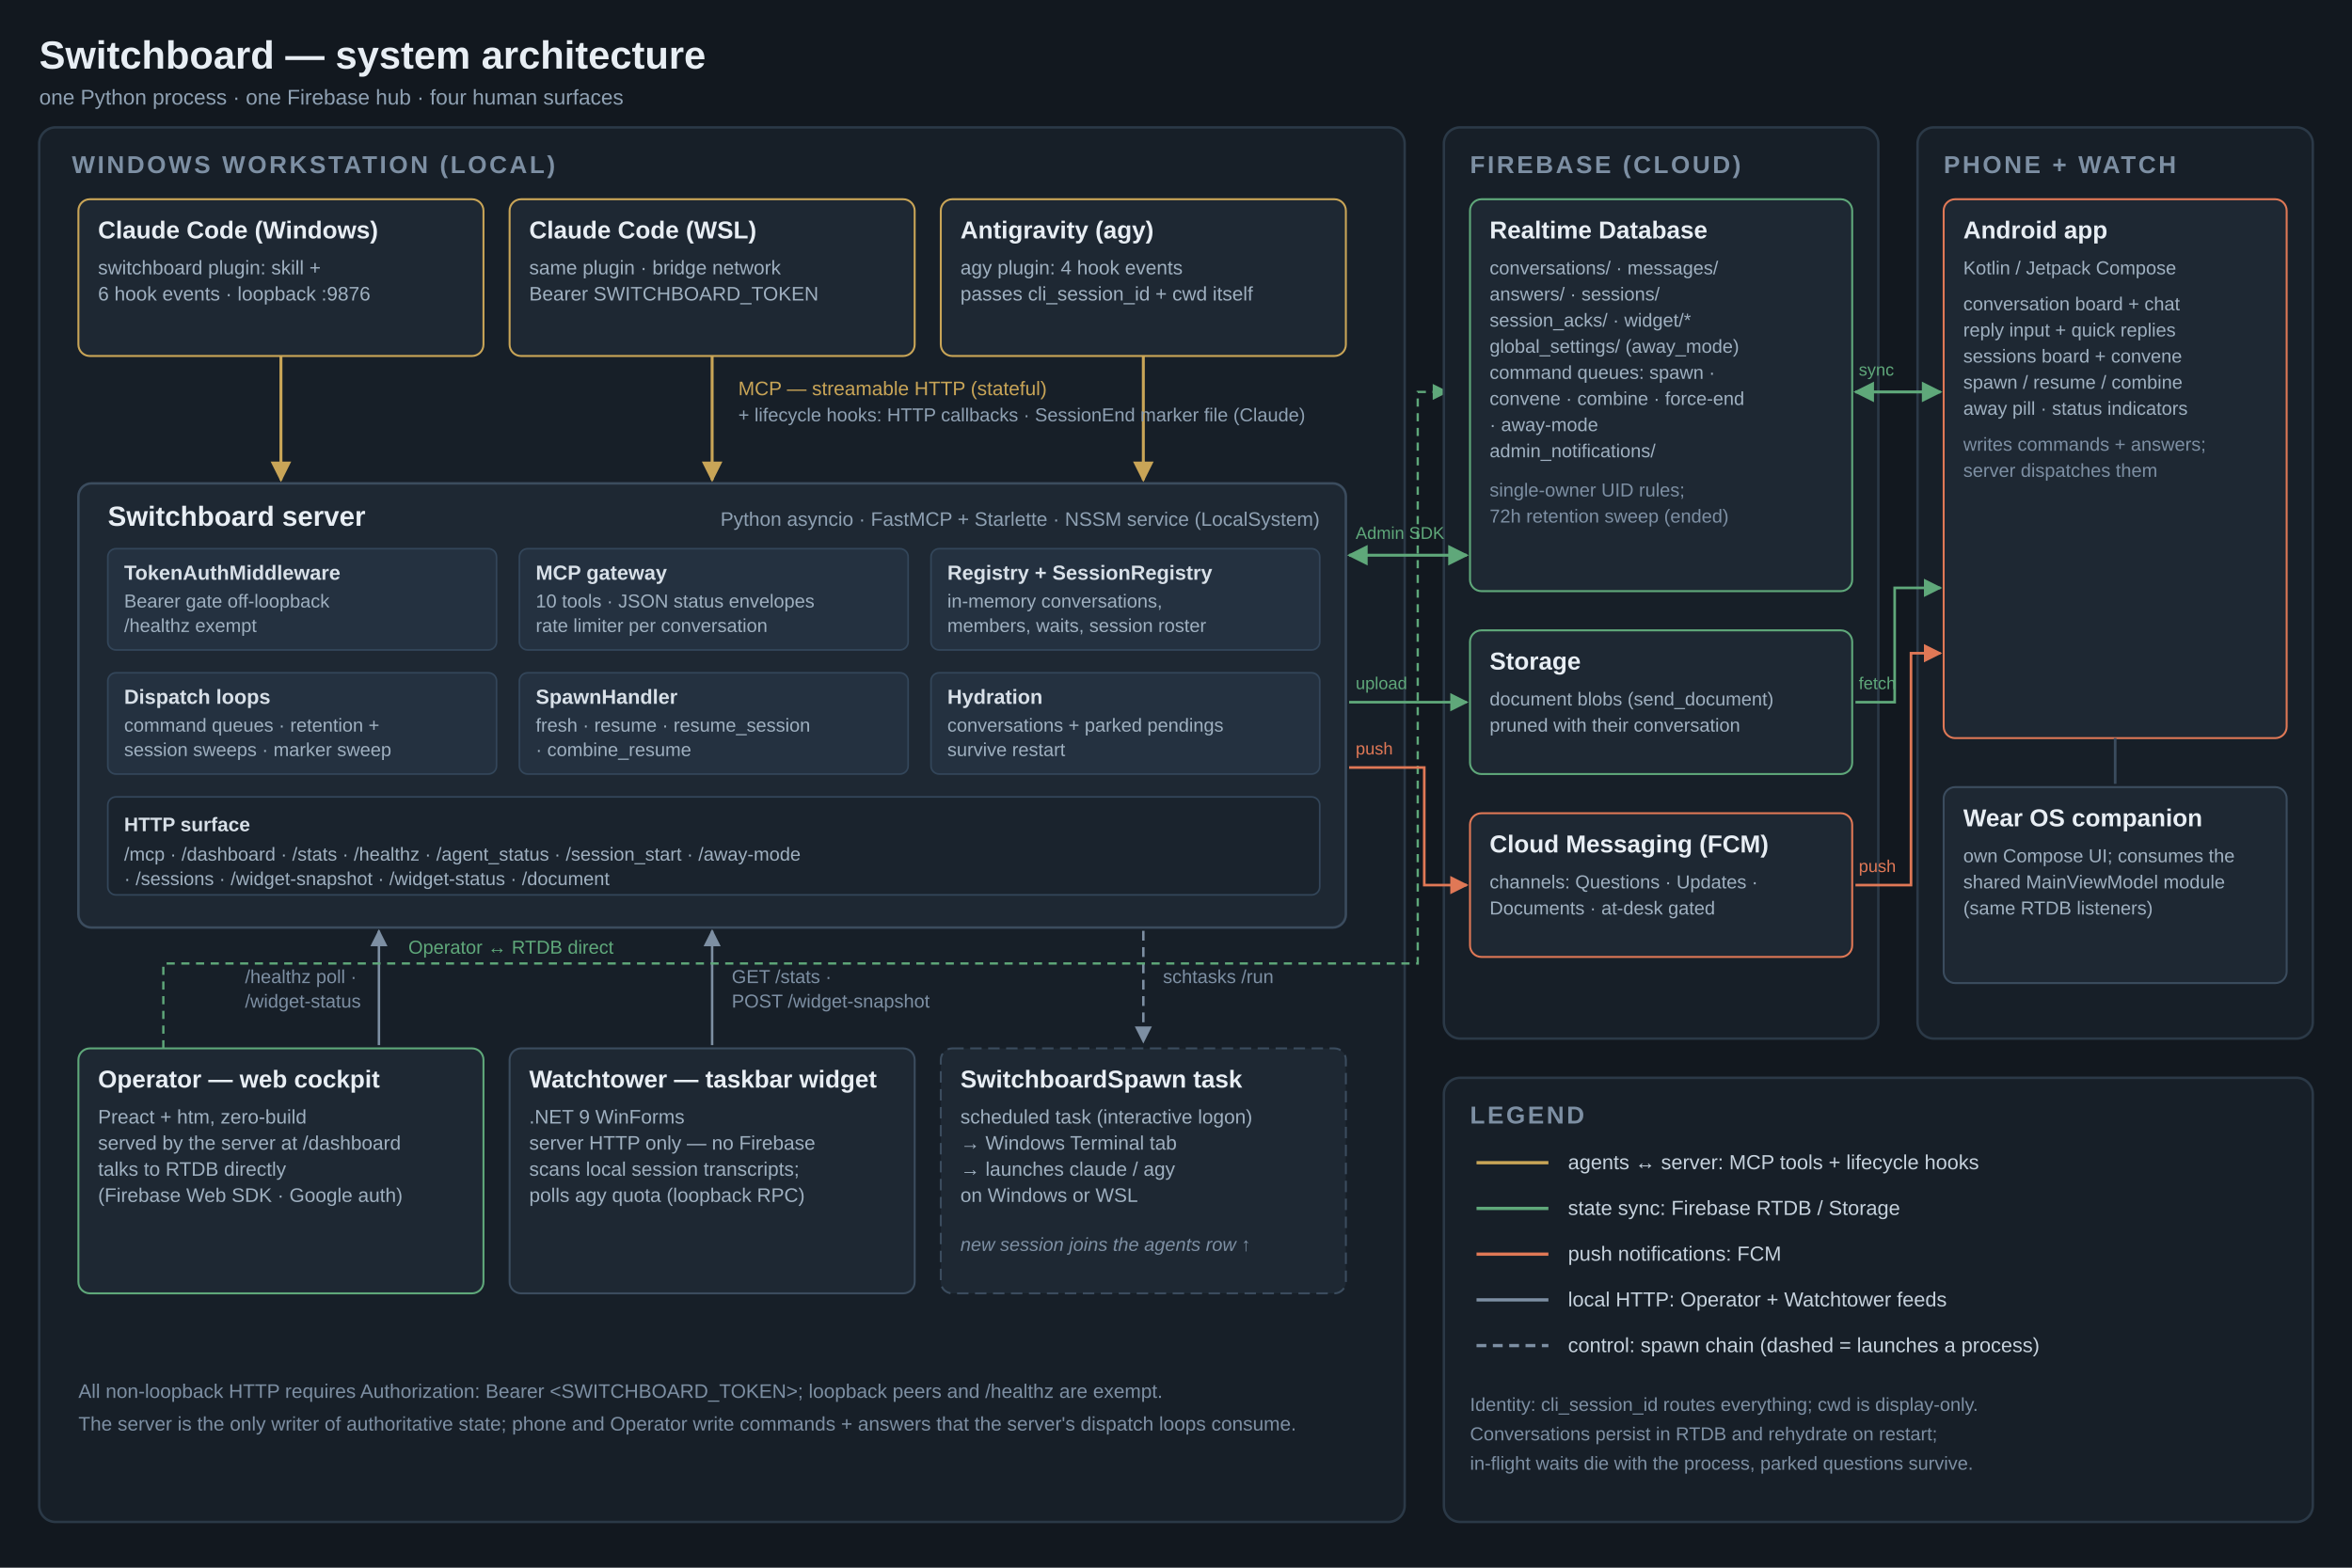
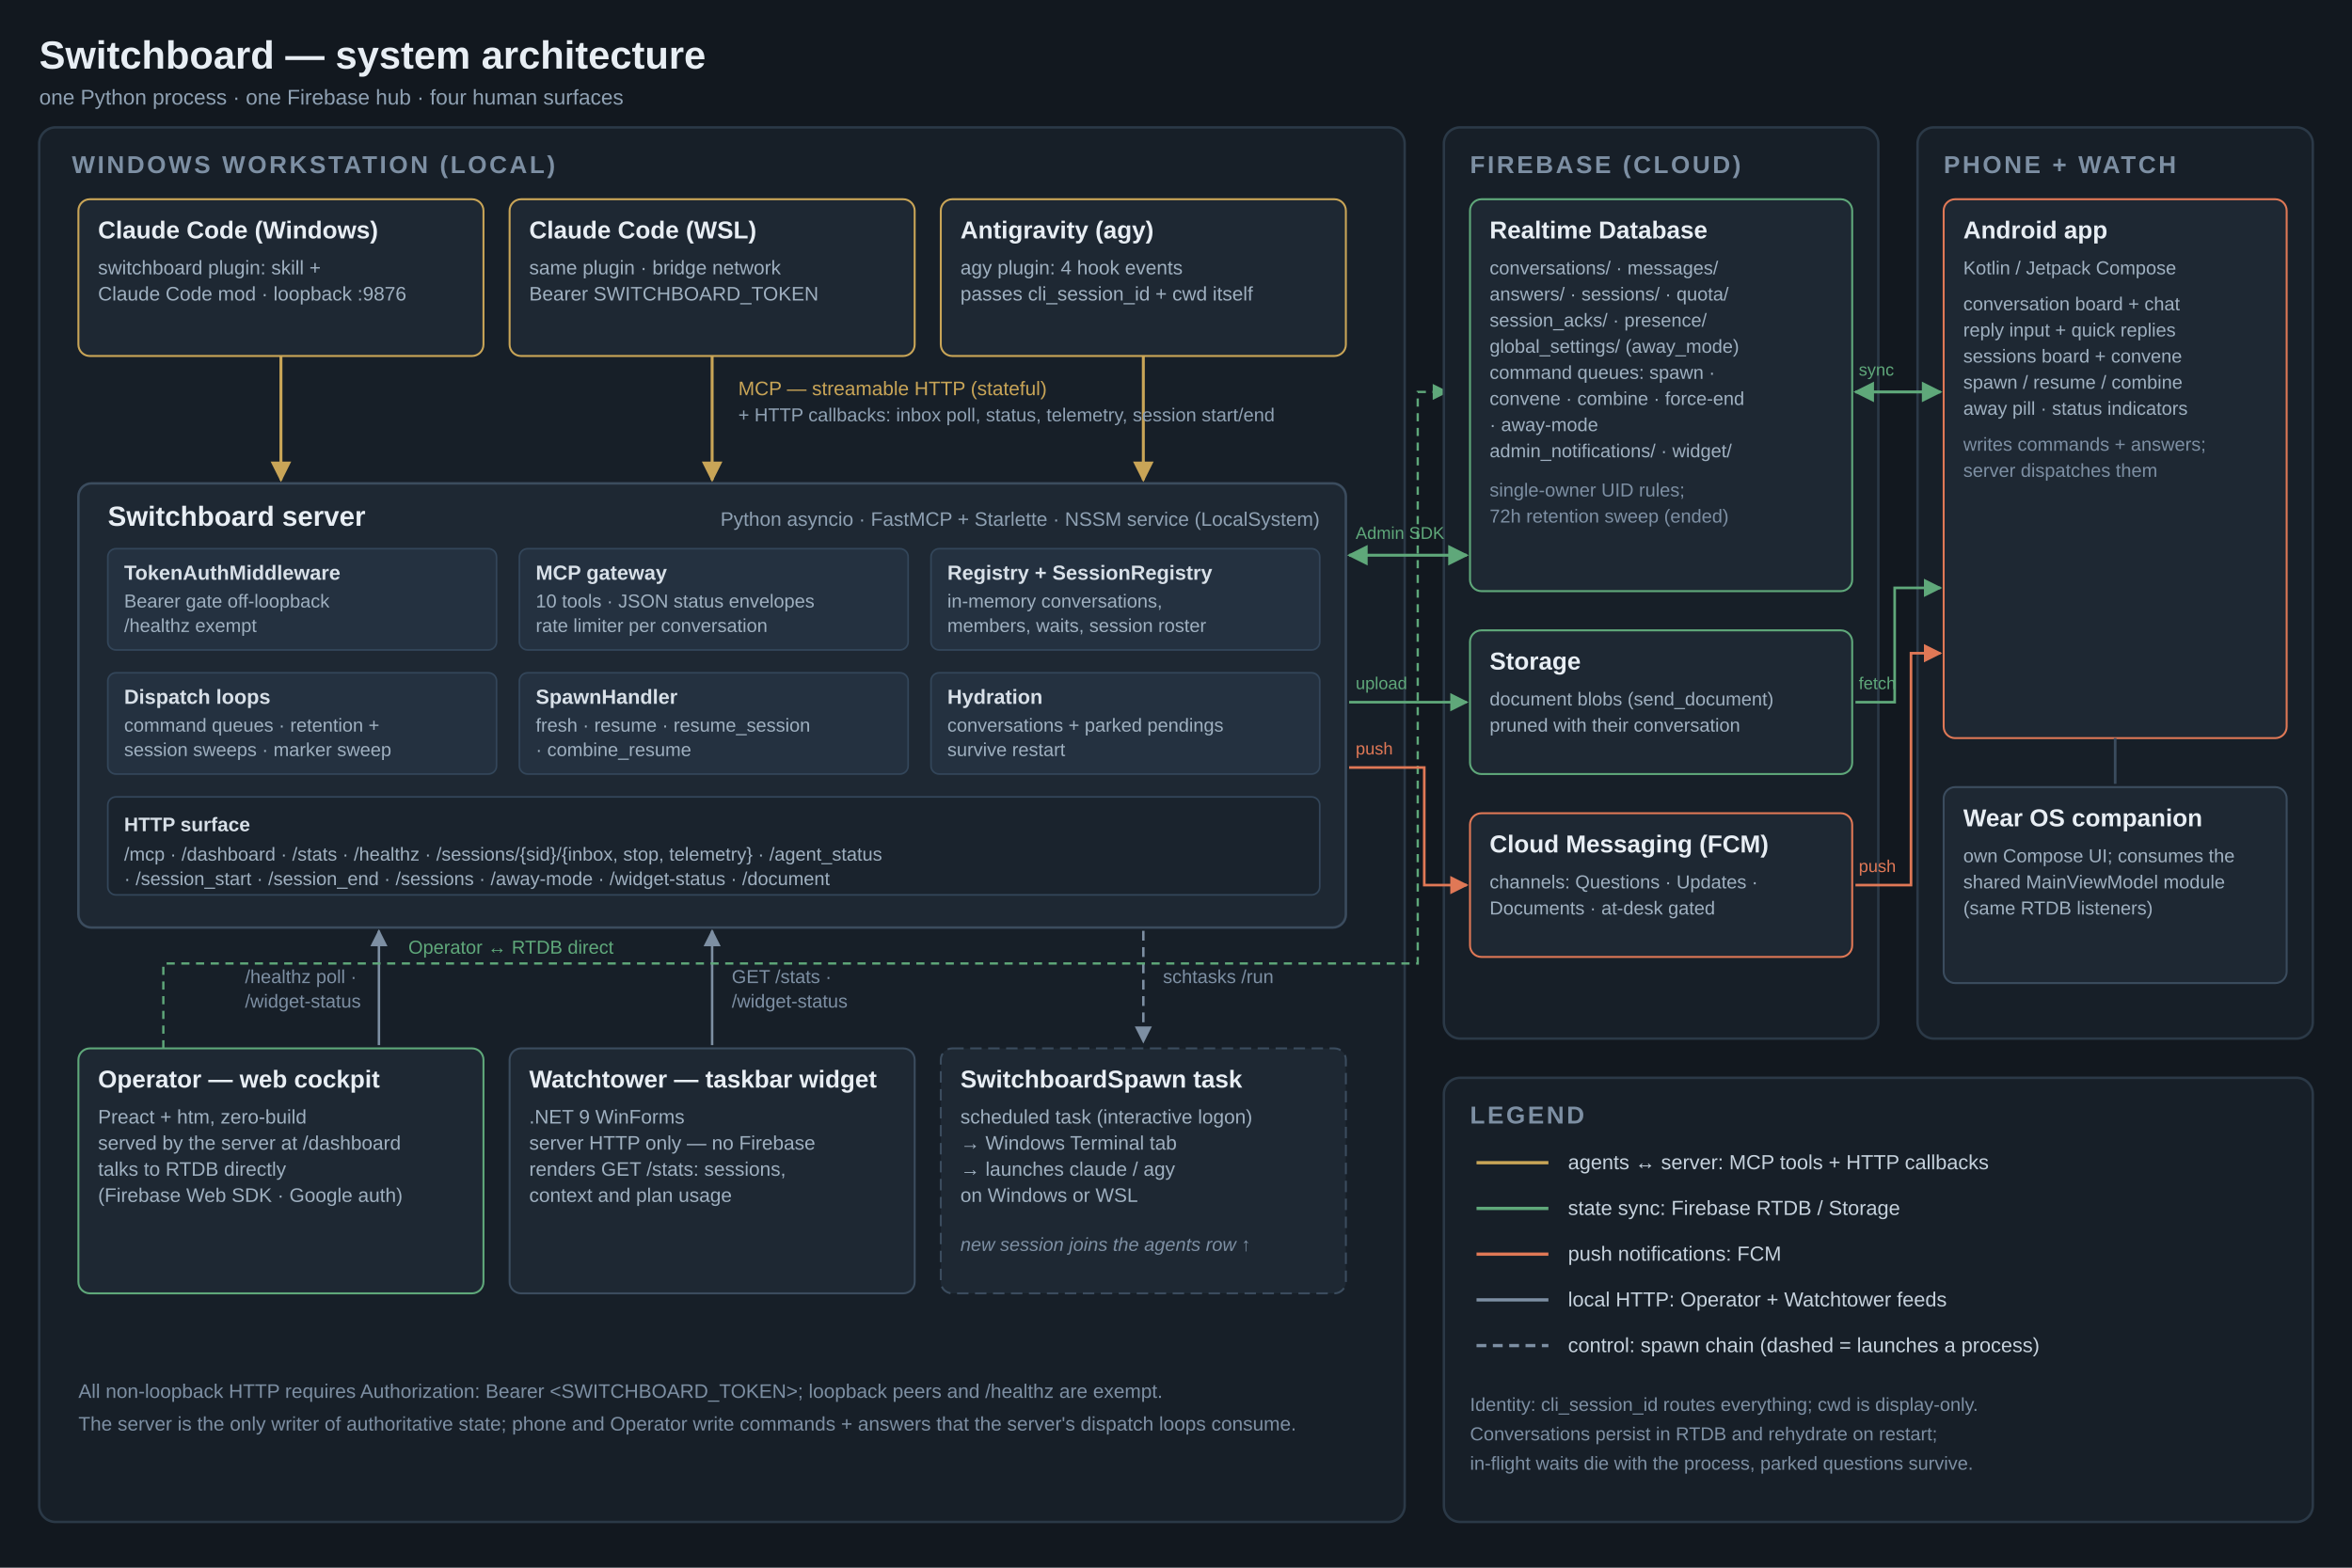
<svg xmlns="http://www.w3.org/2000/svg" viewBox="0 0 1440 960" font-family="'Segoe UI', 'Helvetica Neue', Arial, sans-serif">
  <defs>
    <marker id="arrBrass" viewBox="0 0 10 10" refX="9" refY="5" markerWidth="7" markerHeight="7" orient="auto-start-reverse">
      <path d="M0,0 L10,5 L0,10 z" fill="#c9a557" />
    </marker>
    <marker id="arrJade" viewBox="0 0 10 10" refX="9" refY="5" markerWidth="7" markerHeight="7" orient="auto-start-reverse">
      <path d="M0,0 L10,5 L0,10 z" fill="#5fa87a" />
    </marker>
    <marker id="arrCoral" viewBox="0 0 10 10" refX="9" refY="5" markerWidth="7" markerHeight="7" orient="auto-start-reverse">
      <path d="M0,0 L10,5 L0,10 z" fill="#e07856" />
    </marker>
    <marker id="arrGray" viewBox="0 0 10 10" refX="9" refY="5" markerWidth="7" markerHeight="7" orient="auto-start-reverse">
      <path d="M0,0 L10,5 L0,10 z" fill="#7d8fa3" />
    </marker>
  </defs>
  <rect x="0" y="0" width="1440" height="960" fill="#12181f" />
  <text x="24" y="42" font-size="24" font-weight="600" fill="#e8eef4">Switchboard — system architecture</text>
  <text x="24" y="64" font-size="13" fill="#8fa1b3">one Python process · one Firebase hub · four human surfaces</text>
  <rect x="24" y="78" width="836" height="854" rx="10" fill="#171f28" stroke="#2b3947" stroke-width="1.5" />
  <text x="44" y="106" font-size="15" font-weight="700" letter-spacing="1.5" fill="#7d8fa3">WINDOWS WORKSTATION (LOCAL)</text>
  <g>
    <rect x="48" y="122" width="248" height="96" rx="7" fill="#1e2833" stroke="#c9a557" stroke-width="1.2" />
    <text x="60" y="146" font-size="15" font-weight="600" fill="#e8eef4">Claude Code (Windows)</text>
    <text x="60" y="168" font-size="12" fill="#9fb0c0">switchboard plugin: skill +</text>
-     <text x="60" y="184" font-size="12" fill="#9fb0c0">6 hook events · loopback :9876</text>
+     <text x="60" y="184" font-size="12" fill="#9fb0c0">Claude Code mod · loopback :9876</text>
    <rect x="312" y="122" width="248" height="96" rx="7" fill="#1e2833" stroke="#c9a557" stroke-width="1.2" />
    <text x="324" y="146" font-size="15" font-weight="600" fill="#e8eef4">Claude Code (WSL)</text>
    <text x="324" y="168" font-size="12" fill="#9fb0c0">same plugin · bridge network</text>
    <text x="324" y="184" font-size="12" fill="#9fb0c0">Bearer SWITCHBOARD_TOKEN</text>
    <rect x="576" y="122" width="248" height="96" rx="7" fill="#1e2833" stroke="#c9a557" stroke-width="1.2" />
    <text x="588" y="146" font-size="15" font-weight="600" fill="#e8eef4">Antigravity (agy)</text>
    <text x="588" y="168" font-size="12" fill="#9fb0c0">agy plugin: 4 hook events</text>
    <text x="588" y="184" font-size="12" fill="#9fb0c0">passes cli_session_id + cwd itself</text>
  </g>
  <line x1="172" y1="218" x2="172" y2="294" stroke="#c9a557" stroke-width="1.8" marker-end="url(#arrBrass)" />
  <line x1="436" y1="218" x2="436" y2="294" stroke="#c9a557" stroke-width="1.8" marker-end="url(#arrBrass)" />
  <line x1="700" y1="218" x2="700" y2="294" stroke="#c9a557" stroke-width="1.8" marker-end="url(#arrBrass)" />
  <text x="452" y="242" font-size="12" fill="#c9a557">MCP — streamable HTTP (stateful)</text>
-   <text x="452" y="258" font-size="11.5" fill="#8fa1b3">+ lifecycle hooks: HTTP callbacks · SessionEnd marker file (Claude)</text>
+   <text x="452" y="258" font-size="11.5" fill="#8fa1b3">+ HTTP callbacks: inbox poll, status, telemetry, session start/end</text>
  <rect x="48" y="296" width="776" height="272" rx="8" fill="#1e2833" stroke="#3b4c5e" stroke-width="1.5" />
  <text x="66" y="322" font-size="17" font-weight="700" fill="#e8eef4">Switchboard server</text>
  <text x="808" y="322" font-size="12" fill="#8fa1b3" text-anchor="end">Python asyncio · FastMCP + Starlette · NSSM service (LocalSystem)</text>
  <g font-size="11.5" fill="#9fb0c0">
    <rect x="66" y="336" width="238" height="62" rx="5" fill="#243140" stroke="#33465a" stroke-width="1" />
    <text x="76" y="355" font-size="12.5" font-weight="600" fill="#d8e0e8">TokenAuthMiddleware</text>
    <text x="76" y="372">Bearer gate off-loopback</text>
    <text x="76" y="387">/healthz exempt</text>
    <rect x="318" y="336" width="238" height="62" rx="5" fill="#243140" stroke="#33465a" stroke-width="1" />
    <text x="328" y="355" font-size="12.5" font-weight="600" fill="#d8e0e8">MCP gateway</text>
    <text x="328" y="372">10 tools · JSON status envelopes</text>
    <text x="328" y="387">rate limiter per conversation</text>
    <rect x="570" y="336" width="238" height="62" rx="5" fill="#243140" stroke="#33465a" stroke-width="1" />
    <text x="580" y="355" font-size="12.5" font-weight="600" fill="#d8e0e8">Registry + SessionRegistry</text>
    <text x="580" y="372">in-memory conversations,</text>
    <text x="580" y="387">members, waits, session roster</text>
    <rect x="66" y="412" width="238" height="62" rx="5" fill="#243140" stroke="#33465a" stroke-width="1" />
    <text x="76" y="431" font-size="12.5" font-weight="600" fill="#d8e0e8">Dispatch loops</text>
    <text x="76" y="448">command queues · retention +</text>
    <text x="76" y="463">session sweeps · marker sweep</text>
    <rect x="318" y="412" width="238" height="62" rx="5" fill="#243140" stroke="#33465a" stroke-width="1" />
    <text x="328" y="431" font-size="12.5" font-weight="600" fill="#d8e0e8">SpawnHandler</text>
    <text x="328" y="448">fresh · resume · resume_session</text>
    <text x="328" y="463">· combine_resume</text>
    <rect x="570" y="412" width="238" height="62" rx="5" fill="#243140" stroke="#33465a" stroke-width="1" />
    <text x="580" y="431" font-size="12.5" font-weight="600" fill="#d8e0e8">Hydration</text>
    <text x="580" y="448">conversations + parked pendings</text>
    <text x="580" y="463">survive restart</text>
  </g>
  <rect x="66" y="488" width="742" height="60" rx="5" fill="#1a232d" stroke="#33465a" stroke-width="1" />
  <text x="76" y="509" font-size="12" font-weight="600" fill="#d8e0e8">HTTP surface</text>
-   <text x="76" y="527" font-size="11.5" fill="#9fb0c0">/mcp · /dashboard · /stats · /healthz · /agent_status · /session_start · /away-mode</text>
-   <text x="76" y="542" font-size="11.5" fill="#9fb0c0">· /sessions · /widget-snapshot · /widget-status · /document</text>
+   <text x="76" y="527" font-size="11.5" fill="#9fb0c0">/mcp · /dashboard · /stats · /healthz · /sessions/{sid}/{inbox, stop, telemetry} · /agent_status</text>
+   <text x="76" y="542" font-size="11.5" fill="#9fb0c0">· /session_start · /session_end · /sessions · /away-mode · /widget-status · /document</text>
  <line x1="232" y1="640" x2="232" y2="570" stroke="#7d8fa3" stroke-width="1.5" marker-end="url(#arrGray)" />
  <text x="150" y="602" font-size="11.5" fill="#7d8fa3">/healthz poll ·</text>
  <text x="150" y="617" font-size="11.5" fill="#7d8fa3">/widget-status</text>
  <line x1="436" y1="640" x2="436" y2="570" stroke="#7d8fa3" stroke-width="1.5" marker-end="url(#arrGray)" />
  <text x="448" y="602" font-size="11.5" fill="#7d8fa3">GET /stats ·</text>
-   <text x="448" y="617" font-size="11.5" fill="#7d8fa3">POST /widget-snapshot</text>
+   <text x="448" y="617" font-size="11.5" fill="#7d8fa3">/widget-status</text>
  <line x1="700" y1="570" x2="700" y2="638" stroke="#7d8fa3" stroke-width="1.5" stroke-dasharray="6 4" marker-end="url(#arrGray)" />
  <text x="712" y="602" font-size="11.5" fill="#7d8fa3">schtasks /run</text>
  <g>
    <rect x="48" y="642" width="248" height="150" rx="7" fill="#1e2833" stroke="#5fa87a" stroke-width="1.2" />
    <text x="60" y="666" font-size="15" font-weight="600" fill="#e8eef4">Operator — web cockpit</text>
    <text x="60" y="688" font-size="12" fill="#9fb0c0">Preact + htm, zero-build</text>
    <text x="60" y="704" font-size="12" fill="#9fb0c0">served by the server at /dashboard</text>
    <text x="60" y="720" font-size="12" fill="#9fb0c0">talks to RTDB directly</text>
    <text x="60" y="736" font-size="12" fill="#9fb0c0">(Firebase Web SDK · Google auth)</text>
    <rect x="312" y="642" width="248" height="150" rx="7" fill="#1e2833" stroke="#3b4c5e" stroke-width="1.2" />
    <text x="324" y="666" font-size="15" font-weight="600" fill="#e8eef4">Watchtower — taskbar widget</text>
    <text x="324" y="688" font-size="12" fill="#9fb0c0">.NET 9 WinForms</text>
    <text x="324" y="704" font-size="12" fill="#9fb0c0">server HTTP only — no Firebase</text>
-     <text x="324" y="720" font-size="12" fill="#9fb0c0">scans local session transcripts;</text>
-     <text x="324" y="736" font-size="12" fill="#9fb0c0">polls agy quota (loopback RPC)</text>
+     <text x="324" y="720" font-size="12" fill="#9fb0c0">renders GET /stats: sessions,</text>
+     <text x="324" y="736" font-size="12" fill="#9fb0c0">context and plan usage</text>
    <rect x="576" y="642" width="248" height="150" rx="7" fill="#1e2833" stroke="#3b4c5e" stroke-width="1.2" stroke-dasharray="7 4" />
    <text x="588" y="666" font-size="15" font-weight="600" fill="#e8eef4">SwitchboardSpawn task</text>
    <text x="588" y="688" font-size="12" fill="#9fb0c0">scheduled task (interactive logon)</text>
    <text x="588" y="704" font-size="12" fill="#9fb0c0">→ Windows Terminal tab</text>
    <text x="588" y="720" font-size="12" fill="#9fb0c0">→ launches claude / agy</text>
    <text x="588" y="736" font-size="12" fill="#9fb0c0">on Windows or WSL</text>
    <text x="588" y="766" font-size="11.5" font-style="italic" fill="#7d8fa3">new session joins the agents row ↑</text>
  </g>
  <path d="M100,642 V590 H868 V240 H886" fill="none" stroke="#5fa87a" stroke-width="1.4" stroke-dasharray="5 4" marker-end="url(#arrJade)" />
  <text x="250" y="584" font-size="11.5" fill="#5fa87a">Operator ↔ RTDB direct</text>
  <text x="48" y="856" font-size="12" fill="#7d8fa3">All non-loopback HTTP requires Authorization: Bearer &lt;SWITCHBOARD_TOKEN&gt;; loopback peers and /healthz are exempt.</text>
  <text x="48" y="876" font-size="12" fill="#7d8fa3">The server is the only writer of authoritative state; phone and Operator write commands + answers that the server's dispatch loops consume.</text>
  <rect x="884" y="78" width="266" height="558" rx="10" fill="#171f28" stroke="#2b3947" stroke-width="1.5" />
  <text x="900" y="106" font-size="15" font-weight="700" letter-spacing="1.5" fill="#7d8fa3">FIREBASE (CLOUD)</text>
  <rect x="900" y="122" width="234" height="240" rx="7" fill="#1e2833" stroke="#5fa87a" stroke-width="1.2" />
  <text x="912" y="146" font-size="15" font-weight="600" fill="#e8eef4">Realtime Database</text>
  <g font-size="11.5" fill="#9fb0c0">
    <text x="912" y="168">conversations/ · messages/</text>
-     <text x="912" y="184">answers/ · sessions/</text>
-     <text x="912" y="200">session_acks/ · widget/*</text>
+     <text x="912" y="184">answers/ · sessions/ · quota/</text>
+     <text x="912" y="200">session_acks/ · presence/</text>
    <text x="912" y="216">global_settings/ (away_mode)</text>
    <text x="912" y="232">command queues: spawn ·</text>
    <text x="912" y="248">convene · combine · force-end</text>
    <text x="912" y="264">· away-mode</text>
-     <text x="912" y="280">admin_notifications/</text>
+     <text x="912" y="280">admin_notifications/ · widget/</text>
    <text x="912" y="304" fill="#7d8fa3">single-owner UID rules;</text>
    <text x="912" y="320" fill="#7d8fa3">72h retention sweep (ended)</text>
  </g>
  <rect x="900" y="386" width="234" height="88" rx="7" fill="#1e2833" stroke="#5fa87a" stroke-width="1.2" />
  <text x="912" y="410" font-size="15" font-weight="600" fill="#e8eef4">Storage</text>
  <text x="912" y="432" font-size="11.5" fill="#9fb0c0">document blobs (send_document)</text>
  <text x="912" y="448" font-size="11.5" fill="#9fb0c0">pruned with their conversation</text>
  <rect x="900" y="498" width="234" height="88" rx="7" fill="#1e2833" stroke="#e07856" stroke-width="1.2" />
  <text x="912" y="522" font-size="15" font-weight="600" fill="#e8eef4">Cloud Messaging (FCM)</text>
  <text x="912" y="544" font-size="11.5" fill="#9fb0c0">channels: Questions · Updates ·</text>
  <text x="912" y="560" font-size="11.5" fill="#9fb0c0">Documents · at-desk gated</text>
  <line x1="826" y1="340" x2="898" y2="340" stroke="#5fa87a" stroke-width="1.8" marker-start="url(#arrJade)" marker-end="url(#arrJade)" />
  <text x="830" y="330" font-size="10.5" fill="#5fa87a" text-anchor="start">Admin SDK</text>
  <path d="M826,430 H862 V430 H898" fill="none" stroke="#5fa87a" stroke-width="1.6" marker-end="url(#arrJade)" />
  <text x="830" y="422" font-size="10.5" fill="#5fa87a">upload</text>
  <path d="M826,470 H872 V542 H898" fill="none" stroke="#e07856" stroke-width="1.6" marker-end="url(#arrCoral)" />
  <text x="830" y="462" font-size="10.5" fill="#e07856">push</text>
  <rect x="1174" y="78" width="242" height="558" rx="10" fill="#171f28" stroke="#2b3947" stroke-width="1.5" />
  <text x="1190" y="106" font-size="15" font-weight="700" letter-spacing="1.5" fill="#7d8fa3">PHONE + WATCH</text>
  <rect x="1190" y="122" width="210" height="330" rx="7" fill="#1e2833" stroke="#e07856" stroke-width="1.2" />
  <text x="1202" y="146" font-size="15" font-weight="600" fill="#e8eef4">Android app</text>
  <g font-size="11.5" fill="#9fb0c0">
    <text x="1202" y="168">Kotlin / Jetpack Compose</text>
    <text x="1202" y="190">conversation board + chat</text>
    <text x="1202" y="206">reply input + quick replies</text>
    <text x="1202" y="222">sessions board + convene</text>
    <text x="1202" y="238">spawn / resume / combine</text>
    <text x="1202" y="254">away pill · status indicators</text>
    <text x="1202" y="276" fill="#7d8fa3">writes commands + answers;</text>
    <text x="1202" y="292" fill="#7d8fa3">server dispatches them</text>
  </g>
  <rect x="1190" y="482" width="210" height="120" rx="7" fill="#1e2833" stroke="#3b4c5e" stroke-width="1.2" />
  <text x="1202" y="506" font-size="15" font-weight="600" fill="#e8eef4">Wear OS companion</text>
  <text x="1202" y="528" font-size="11.5" fill="#9fb0c0">own Compose UI; consumes the</text>
  <text x="1202" y="544" font-size="11.5" fill="#9fb0c0">shared MainViewModel module</text>
  <text x="1202" y="560" font-size="11.5" fill="#9fb0c0">(same RTDB listeners)</text>
  <line x1="1295" y1="452" x2="1295" y2="480" stroke="#3b4c5e" stroke-width="1.6" />
  <line x1="1136" y1="240" x2="1188" y2="240" stroke="#5fa87a" stroke-width="1.8" marker-start="url(#arrJade)" marker-end="url(#arrJade)" />
  <text x="1138" y="230" font-size="10.5" fill="#5fa87a">sync</text>
  <path d="M1136,430 H1160 V360 H1188" fill="none" stroke="#5fa87a" stroke-width="1.6" marker-end="url(#arrJade)" />
  <text x="1138" y="422" font-size="10.5" fill="#5fa87a">fetch</text>
  <path d="M1136,542 H1170 V400 H1188" fill="none" stroke="#e07856" stroke-width="1.6" marker-end="url(#arrCoral)" />
  <text x="1138" y="534" font-size="10.5" fill="#e07856">push</text>
  <rect x="884" y="660" width="532" height="272" rx="10" fill="#171f28" stroke="#2b3947" stroke-width="1.5" />
  <text x="900" y="688" font-size="15" font-weight="700" letter-spacing="1.5" fill="#7d8fa3">LEGEND</text>
  <g font-size="12.5" fill="#c6d2dd">
    <line x1="904" y1="712" x2="948" y2="712" stroke="#c9a557" stroke-width="2" />
-     <text x="960" y="716">agents ↔ server: MCP tools + lifecycle hooks</text>
+     <text x="960" y="716">agents ↔ server: MCP tools + HTTP callbacks</text>
    <line x1="904" y1="740" x2="948" y2="740" stroke="#5fa87a" stroke-width="2" />
    <text x="960" y="744">state sync: Firebase RTDB / Storage</text>
    <line x1="904" y1="768" x2="948" y2="768" stroke="#e07856" stroke-width="2" />
    <text x="960" y="772">push notifications: FCM</text>
    <line x1="904" y1="796" x2="948" y2="796" stroke="#7d8fa3" stroke-width="2" />
    <text x="960" y="800">local HTTP: Operator + Watchtower feeds</text>
    <line x1="904" y1="824" x2="948" y2="824" stroke="#7d8fa3" stroke-width="2" stroke-dasharray="6 4" />
    <text x="960" y="828">control: spawn chain (dashed = launches a process)</text>
  </g>
  <g font-size="11.5" fill="#7d8fa3">
    <text x="900" y="864">Identity: cli_session_id routes everything; cwd is display-only.</text>
    <text x="900" y="882">Conversations persist in RTDB and rehydrate on restart;</text>
    <text x="900" y="900">in-flight waits die with the process, parked questions survive.</text>
  </g>
</svg>
